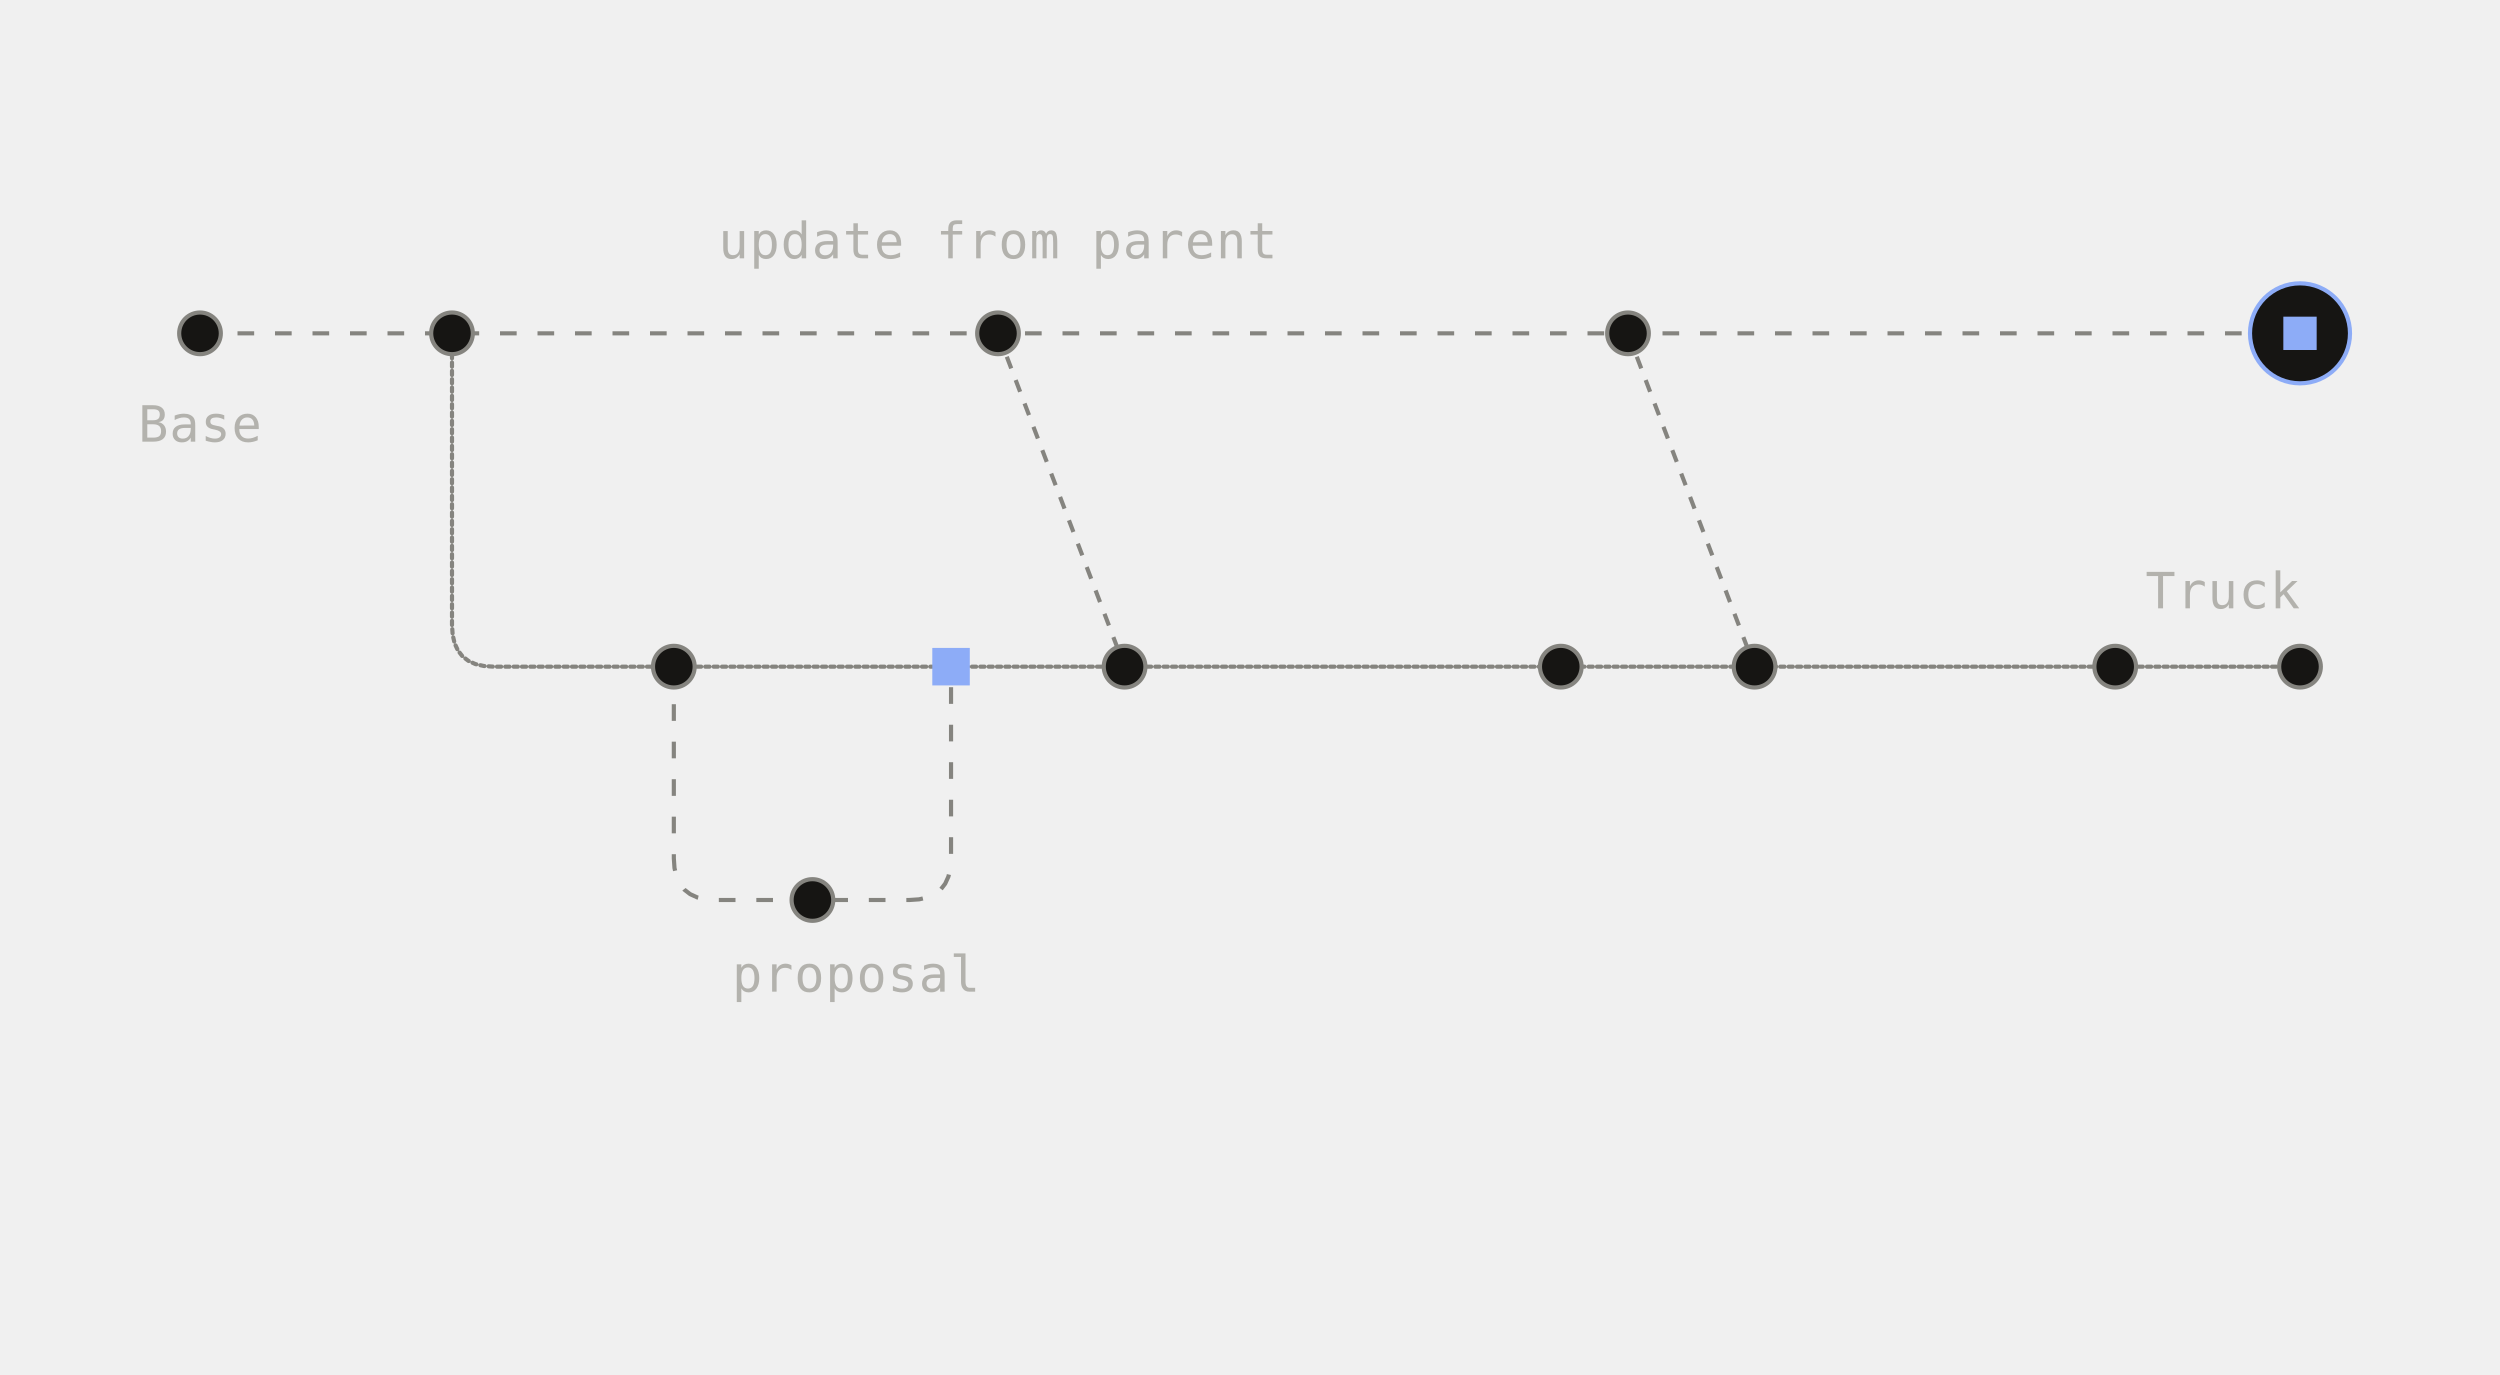
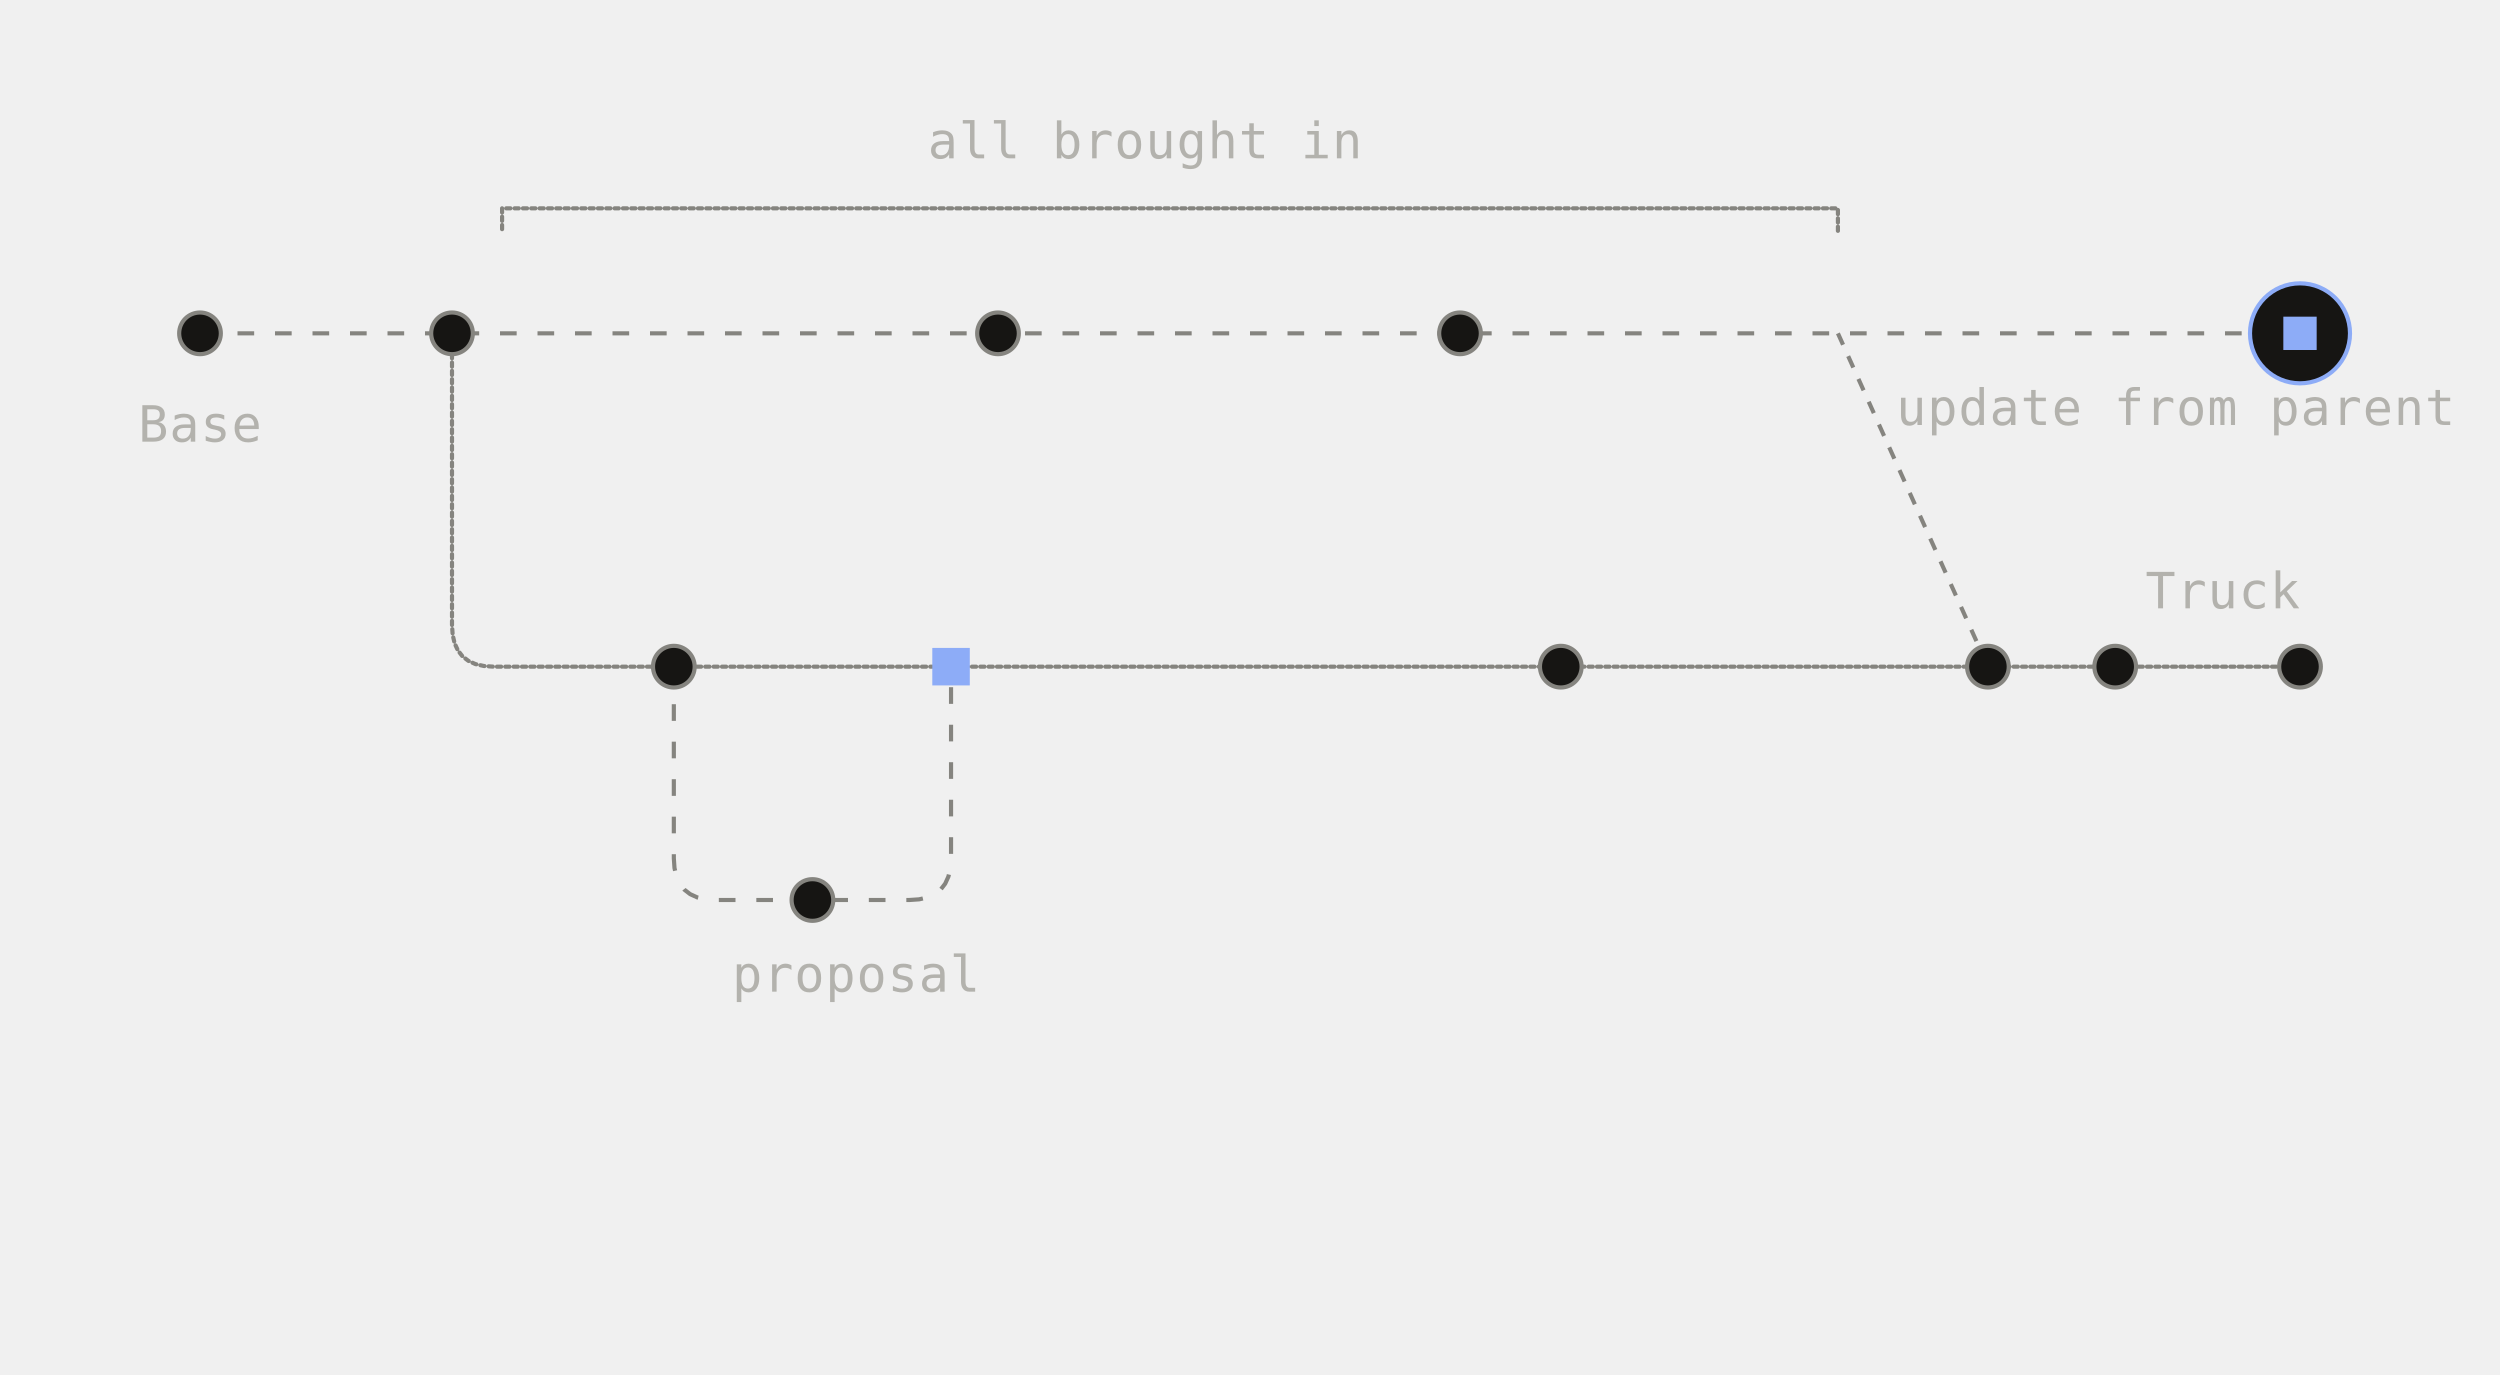
<svg xmlns="http://www.w3.org/2000/svg" width="600" height="330" viewBox="0 0 600 330" fill="none" role="img" class="fi1dnjj">
  <style>.fi1dnjj-p,.fi1dnjj-f,.fi1dnjj-r{transform-box:fill-box;transform-origin:center;animation-fill-mode:both}
.fi1dnjj-p{animation-name:fi1dnjj-pop;animation-duration:0.6s;animation-timing-function:cubic-bezier(.34,1.56,.64,1)}
@supports (animation-timing-function:linear(0,1)){.fi1dnjj-p{animation-timing-function:linear(0, 0.083, 0.269, 0.487, 0.691, 0.855, 0.972, 1.043, 1.078, 1.086, 1.078, 1.061, 1.043, 1.025, 1.011, 1.002, 0.996, 0.993, 0.993, 0.993, 0.995, 0.996, 0.998, 0.999, 1)}}
.fi1dnjj-f{animation-name:fi1dnjj-fade;animation-duration:0.5s;animation-timing-function:ease-out}
.fi1dnjj-r{animation-name:fi1dnjj-rise;animation-duration:.7s;animation-timing-function:cubic-bezier(0.22,1,0.36,1)}
.fi1dnjj-d{animation-name:fi1dnjj-draw;animation-timing-function:cubic-bezier(0.65,0,0.35,1);animation-fill-mode:both}
.fi1dnjj-m{animation:fi1dnjj-march 2.6s linear infinite}
.fi1dnjj-pulse{animation:fi1dnjj-pulse 2.4s ease-in-out infinite}
@keyframes fi1dnjj-pop{from{transform:scale(0);opacity:0}to{transform:scale(1);opacity:1}}
@keyframes fi1dnjj-fade{from{opacity:0}to{opacity:1}}
@keyframes fi1dnjj-rise{from{opacity:0;transform:translateY(6px)}to{opacity:1;transform:none}}
@keyframes fi1dnjj-draw{from{stroke-dashoffset:1}to{stroke-dashoffset:0}}
@keyframes fi1dnjj-march{from{stroke-dashoffset:0}to{stroke-dashoffset:-18}}
@keyframes fi1dnjj-pulse{0%,100%{opacity:1}50%{opacity:.35}}
@media (prefers-reduced-motion:reduce){.fi1dnjj *{animation:none!important}.fi1dnjj .fi1dnjj-d{stroke-dashoffset:0}.fi1dnjj .fi1dnjj-t{display:none}}</style>
  <defs>
    <mask id="fi1dnjj-k0" maskUnits="userSpaceOnUse" x="-600" y="-330" width="1800" height="990">
      <path d="M48 80L552 80" stroke="#fff" stroke-width="7" fill="none" stroke-linecap="round" stroke-linejoin="round" pathLength="1" stroke-dasharray="1 1" stroke-dashoffset="1" class="fi1dnjj-d" style="animation-duration:0.9s;animation-delay:0.05s" />
    </mask>
    <mask id="fi1dnjj-k1" maskUnits="userSpaceOnUse" x="-600" y="-330" width="1800" height="990">
-       <path d="M239.5 80L269.9 160" stroke="#fff" stroke-width="7" fill="none" stroke-linecap="round" stroke-linejoin="round" pathLength="1" stroke-dasharray="1 1" stroke-dashoffset="1" class="fi1dnjj-d" style="animation-duration:0.35s;animation-delay:0.89s" />
+       <path d="M441.1 80L477.1 160" stroke="#fff" stroke-width="7" fill="none" stroke-linecap="round" stroke-linejoin="round" pathLength="1" stroke-dasharray="1 1" stroke-dashoffset="1" class="fi1dnjj-d" style="animation-duration:0.35s;animation-delay:0.89s" />
    </mask>
    <mask id="fi1dnjj-k2" maskUnits="userSpaceOnUse" x="-600" y="-330" width="1800" height="990">
-       <path d="M390.7 80L421.1 160" stroke="#fff" stroke-width="7" fill="none" stroke-linecap="round" stroke-linejoin="round" pathLength="1" stroke-dasharray="1 1" stroke-dashoffset="1" class="fi1dnjj-d" style="animation-duration:0.35s;animation-delay:1.03s" />
-     </mask>
-     <mask id="fi1dnjj-k3" maskUnits="userSpaceOnUse" x="-600" y="-330" width="1800" height="990">
-       <path d="M161.72 160L161.72 206L161.88 208.34L162.35 210.38L163.13 212.09L164.22 213.5L165.63 214.59L167.35 215.38L169.38 215.84L171.72 216L218.25 216L220.59 215.84L222.62 215.38L224.34 214.59L225.75 213.5L226.84 212.09L227.62 210.38L228.09 208.34L228.25 206L228.25 160" stroke="#fff" stroke-width="7" fill="none" stroke-linecap="round" stroke-linejoin="round" pathLength="1" stroke-dasharray="1 1" stroke-dashoffset="1" class="fi1dnjj-d" style="animation-duration:0.66s;animation-delay:1.2s" />
+       <path d="M161.72 160L161.72 206L161.88 208.34L162.35 210.38L163.13 212.09L164.22 213.5L165.63 214.59L167.35 215.38L169.38 215.84L171.72 216L218.25 216L220.59 215.84L222.62 215.38L224.34 214.59L225.75 213.5L226.84 212.09L227.62 210.38L228.09 208.34L228.25 206L228.25 160" stroke="#fff" stroke-width="7" fill="none" stroke-linecap="round" stroke-linejoin="round" pathLength="1" stroke-dasharray="1 1" stroke-dashoffset="1" class="fi1dnjj-d" style="animation-duration:0.66s;animation-delay:1.13s" />
    </mask>
  </defs>
  <path d="M48 80L552 80" fill="none" stroke="#85847F" stroke-width="1" stroke-dasharray="4 5" stroke-linejoin="round" mask="url(#fi1dnjj-k0)" class="fi1dnjj-m" />
  <path d="M108.48 80L108.48 150L108.64 152.34L109.1 154.38L109.89 156.09L110.98 157.5L112.39 158.59L114.1 159.38L116.14 159.84L118.48 160L552 160" fill="none" stroke="#85847F" stroke-width="1" stroke-dasharray="1 1" stroke-linecap="round" stroke-linejoin="round" pathLength="1" stroke-dashoffset="1" class="fi1dnjj-d" style="animation-duration:0.9s;animation-delay:0.2s" />
-   <path d="M239.5 80L269.9 160" fill="none" stroke="#85847F" stroke-width="1" stroke-dasharray="3 3" stroke-linejoin="round" mask="url(#fi1dnjj-k1)" class="fi1dnjj-m" />
-   <path d="M390.7 80L421.1 160" fill="none" stroke="#85847F" stroke-width="1" stroke-dasharray="3 3" stroke-linejoin="round" mask="url(#fi1dnjj-k2)" class="fi1dnjj-m" />
-   <path d="M108.5 160L552 160" fill="none" stroke-dasharray="1 1" stroke-linecap="round" stroke-linejoin="round" pathLength="1" stroke-dashoffset="1" class="fi1dnjj-d" style="animation-duration:0.9s;animation-delay:1.06s" />
-   <path d="M161.72 160L161.72 206L161.88 208.34L162.35 210.38L163.13 212.09L164.22 213.5L165.63 214.59L167.35 215.38L169.38 215.84L171.72 216L218.25 216L220.59 215.84L222.62 215.38L224.34 214.59L225.75 213.5L226.84 212.09L227.62 210.38L228.09 208.34L228.25 206L228.25 160" fill="none" stroke="#85847F" stroke-width="1" stroke-dasharray="4 5" stroke-linejoin="round" mask="url(#fi1dnjj-k3)" class="fi1dnjj-m" />
+   <path d="M441.1 80L477.1 160" fill="none" stroke="#85847F" stroke-width="1" stroke-dasharray="3 3" stroke-linejoin="round" mask="url(#fi1dnjj-k1)" class="fi1dnjj-m" />
+   <path d="M120.5 56L120.5 50L441.1 50L441.1 56" fill="none" stroke="#85847F" stroke-width="1" stroke-dasharray="1 1" stroke-linecap="round" stroke-linejoin="round" pathLength="1" stroke-dashoffset="1" class="fi1dnjj-d" style="animation-duration:0.9s;animation-delay:0.96s" />
+   <path d="M108.5 160L552 160" fill="none" stroke-dasharray="1 1" stroke-linecap="round" stroke-linejoin="round" pathLength="1" stroke-dashoffset="1" class="fi1dnjj-d" style="animation-duration:0.9s;animation-delay:0.99s" />
+   <path d="M161.72 160L161.72 206L161.88 208.34L162.35 210.38L163.13 212.09L164.22 213.5L165.63 214.59L167.35 215.38L169.38 215.84L171.72 216L218.25 216L220.59 215.84L222.62 215.38L224.34 214.59L225.75 213.5L226.84 212.09L227.62 210.38L228.09 208.34L228.25 206L228.25 160" fill="none" stroke="#85847F" stroke-width="1" stroke-dasharray="4 5" stroke-linejoin="round" mask="url(#fi1dnjj-k2)" class="fi1dnjj-m" />
  <g class="fi1dnjj-p" style="animation-delay:0.32s">
    <circle cx="239.52" cy="80" r="5" fill="#161513" stroke="#85847F" stroke-width="1" />
  </g>
-   <g class="fi1dnjj-p" style="animation-delay:0.51s">
-     <circle cx="390.72" cy="80" r="5" fill="#161513" stroke="#85847F" stroke-width="1" />
+   <g class="fi1dnjj-p" style="animation-delay:0.46s">
+     <circle cx="350.4" cy="80" r="5" fill="#161513" stroke="#85847F" stroke-width="1" />
  </g>
  <g class="fi1dnjj-p" style="animation-delay:0.15s">
    <circle cx="108.48" cy="80" r="5" fill="#161513" stroke="#85847F" stroke-width="1" />
  </g>
  <g class="fi1dnjj-p" style="animation-delay:0.63s">
    <circle cx="374.59" cy="160" r="5" fill="#161513" stroke="#85847F" stroke-width="1" />
  </g>
  <g class="fi1dnjj-p" style="animation-delay:0.79s">
    <circle cx="507.65" cy="160" r="5" fill="#161513" stroke="#85847F" stroke-width="1" />
  </g>
  <g class="fi1dnjj-p" style="animation-delay:0.85s">
    <circle cx="552" cy="160" r="5" fill="#161513" stroke="#85847F" stroke-width="1" />
  </g>
  <g class="fi1dnjj-p" style="animation-delay:0.68s">
    <circle cx="552" cy="80" r="12" fill="#161513" stroke="#8DACF7" stroke-width="1" />
    <rect x="548" y="76" width="8" height="8" fill="#8DACF7" />
  </g>
  <g class="fi1dnjj-p" style="animation-delay:0.1s">
    <circle cx="48" cy="80" r="5" fill="#161513" stroke="#85847F" stroke-width="1" />
  </g>
  <g class="fi1dnjj-p" style="animation-delay:0.93s">
-     <circle cx="269.9" cy="160" r="5" fill="#161513" stroke="#85847F" stroke-width="1" />
+     <circle cx="477.1" cy="160" r="5" fill="#161513" stroke="#85847F" stroke-width="1" />
  </g>
-   <g class="fi1dnjj-p" style="animation-delay:1.07s">
-     <circle cx="421.1" cy="160" r="5" fill="#161513" stroke="#85847F" stroke-width="1" />
-   </g>
-   <g class="fi1dnjj-p" style="animation-delay:1.16s">
+   <g class="fi1dnjj-p" style="animation-delay:1.09s">
    <circle cx="161.72" cy="160" r="5" fill="#161513" stroke="#85847F" stroke-width="1" />
  </g>
-   <g class="fi1dnjj-p" style="animation-delay:1.46s">
+   <g class="fi1dnjj-p" style="animation-delay:1.39s">
    <circle cx="194.98" cy="216" r="5" fill="#161513" stroke="#85847F" stroke-width="1" />
  </g>
-   <g class="fi1dnjj-p" style="animation-delay:1.7s">
+   <g class="fi1dnjj-p" style="animation-delay:1.63s">
    <rect x="223.75" y="155.5" width="9" height="9" fill="#8DACF7" />
  </g>
  <g class="fi1dnjj-t" opacity="0">
    <rect x="-2.5" y="-2.5" width="5" height="5" fill="#8DACF7" />
-     <animateMotion path="M239.5 80L269.9 160" dur="2.6s" begin="1.32s" repeatCount="indefinite" calcMode="spline" keyTimes="0;0.75;1" keyPoints="0;1;1" keySplines="0.65 0 0.35 1;0 0 1 1" />
+     <animateMotion path="M441.1 80L477.1 160" dur="2.6s" begin="1.32s" repeatCount="indefinite" calcMode="spline" keyTimes="0;0.75;1" keyPoints="0;1;1" keySplines="0.65 0 0.35 1;0 0 1 1" />
    <animate attributeName="opacity" values="0;1;1;0;0" keyTimes="0;0.08;0.75;0.85;1" dur="2.6s" begin="1.32s" repeatCount="indefinite" />
  </g>
-   <g class="fi1dnjj-t" opacity="0">
-     <rect x="-2.5" y="-2.5" width="5" height="5" fill="#8DACF7" />
-     <animateMotion path="M390.7 80L421.1 160" dur="2.6s" begin="2.69s" repeatCount="indefinite" calcMode="spline" keyTimes="0;0.75;1" keyPoints="0;1;1" keySplines="0.65 0 0.35 1;0 0 1 1" />
-     <animate attributeName="opacity" values="0;1;1;0;0" keyTimes="0;0.08;0.75;0.85;1" dur="2.6s" begin="2.69s" repeatCount="indefinite" />
+   <g class="fi1dnjj-f" style="animation-delay:1.7s">
+     <text x="48" y="106" fill="#B3B2AD" font-family="'Commit Mono', 'IBM Plex Mono', ui-monospace, SFMono-Regular, Menlo, monospace" font-size="12" text-anchor="middle" letter-spacing="0.24">Base</text>
  </g>
  <g class="fi1dnjj-f" style="animation-delay:1.77s">
-     <text x="48" y="106" fill="#B3B2AD" font-family="'Commit Mono', 'IBM Plex Mono', ui-monospace, SFMono-Regular, Menlo, monospace" font-size="12" text-anchor="middle" letter-spacing="0.24">Base</text>
+     <text x="552" y="146" fill="#B3B2AD" font-family="'Commit Mono', 'IBM Plex Mono', ui-monospace, SFMono-Regular, Menlo, monospace" font-size="12" text-anchor="end" letter-spacing="0.24">Truck</text>
  </g>
  <g class="fi1dnjj-f" style="animation-delay:1.84s">
-     <text x="552" y="146" fill="#B3B2AD" font-family="'Commit Mono', 'IBM Plex Mono', ui-monospace, SFMono-Regular, Menlo, monospace" font-size="12" text-anchor="end" letter-spacing="0.24">Truck</text>
+     <text x="274.8" y="38" fill="#B3B2AD" font-family="'Commit Mono', 'IBM Plex Mono', ui-monospace, SFMono-Regular, Menlo, monospace" font-size="12" text-anchor="middle" letter-spacing="0.24">all brought in</text>
  </g>
  <g class="fi1dnjj-f" style="animation-delay:1.91s">
-     <text x="239.5" y="62" fill="#B3B2AD" font-family="'Commit Mono', 'IBM Plex Mono', ui-monospace, SFMono-Regular, Menlo, monospace" font-size="12" text-anchor="middle" letter-spacing="0.24">update from parent</text>
+     <text x="455.1" y="102" fill="#B3B2AD" font-family="'Commit Mono', 'IBM Plex Mono', ui-monospace, SFMono-Regular, Menlo, monospace" font-size="12" text-anchor="start" letter-spacing="0.24">update from parent</text>
  </g>
  <g class="fi1dnjj-f" style="animation-delay:1.98s">
    <text x="175.72" y="238" fill="#B3B2AD" font-family="'Commit Mono', 'IBM Plex Mono', ui-monospace, SFMono-Regular, Menlo, monospace" font-size="12" text-anchor="start" letter-spacing="0.24">proposal</text>
  </g>
</svg>
